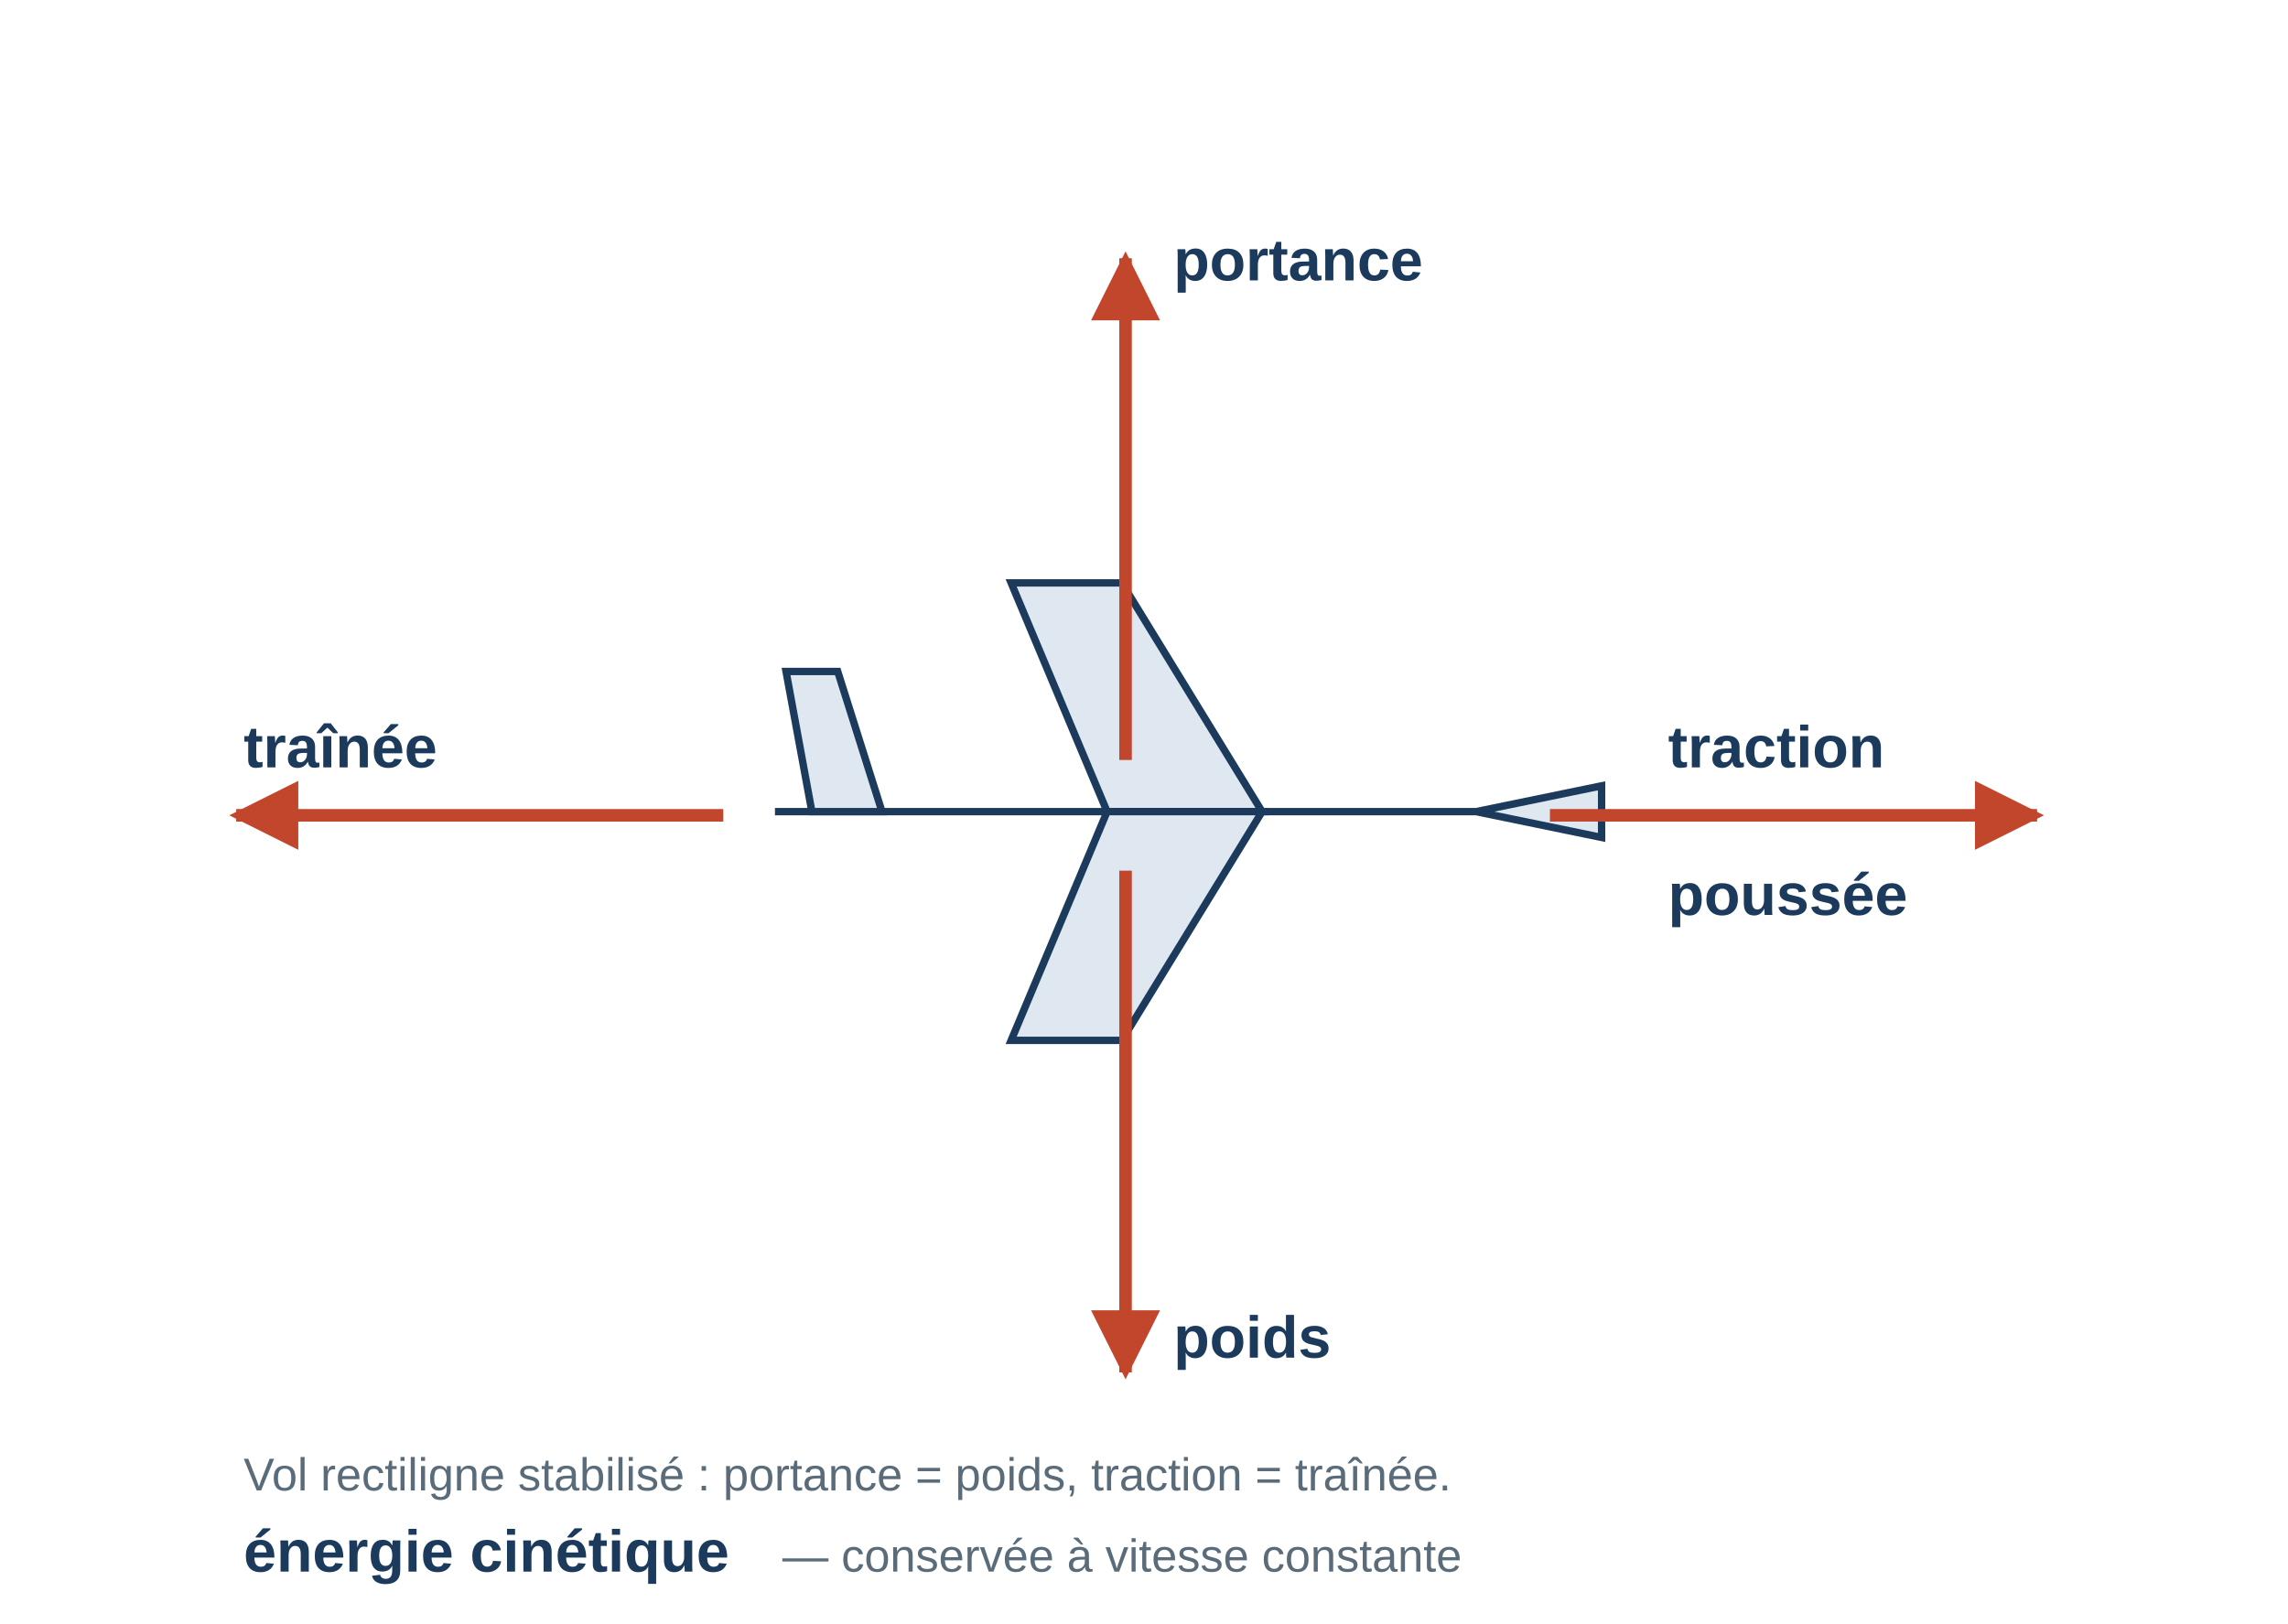
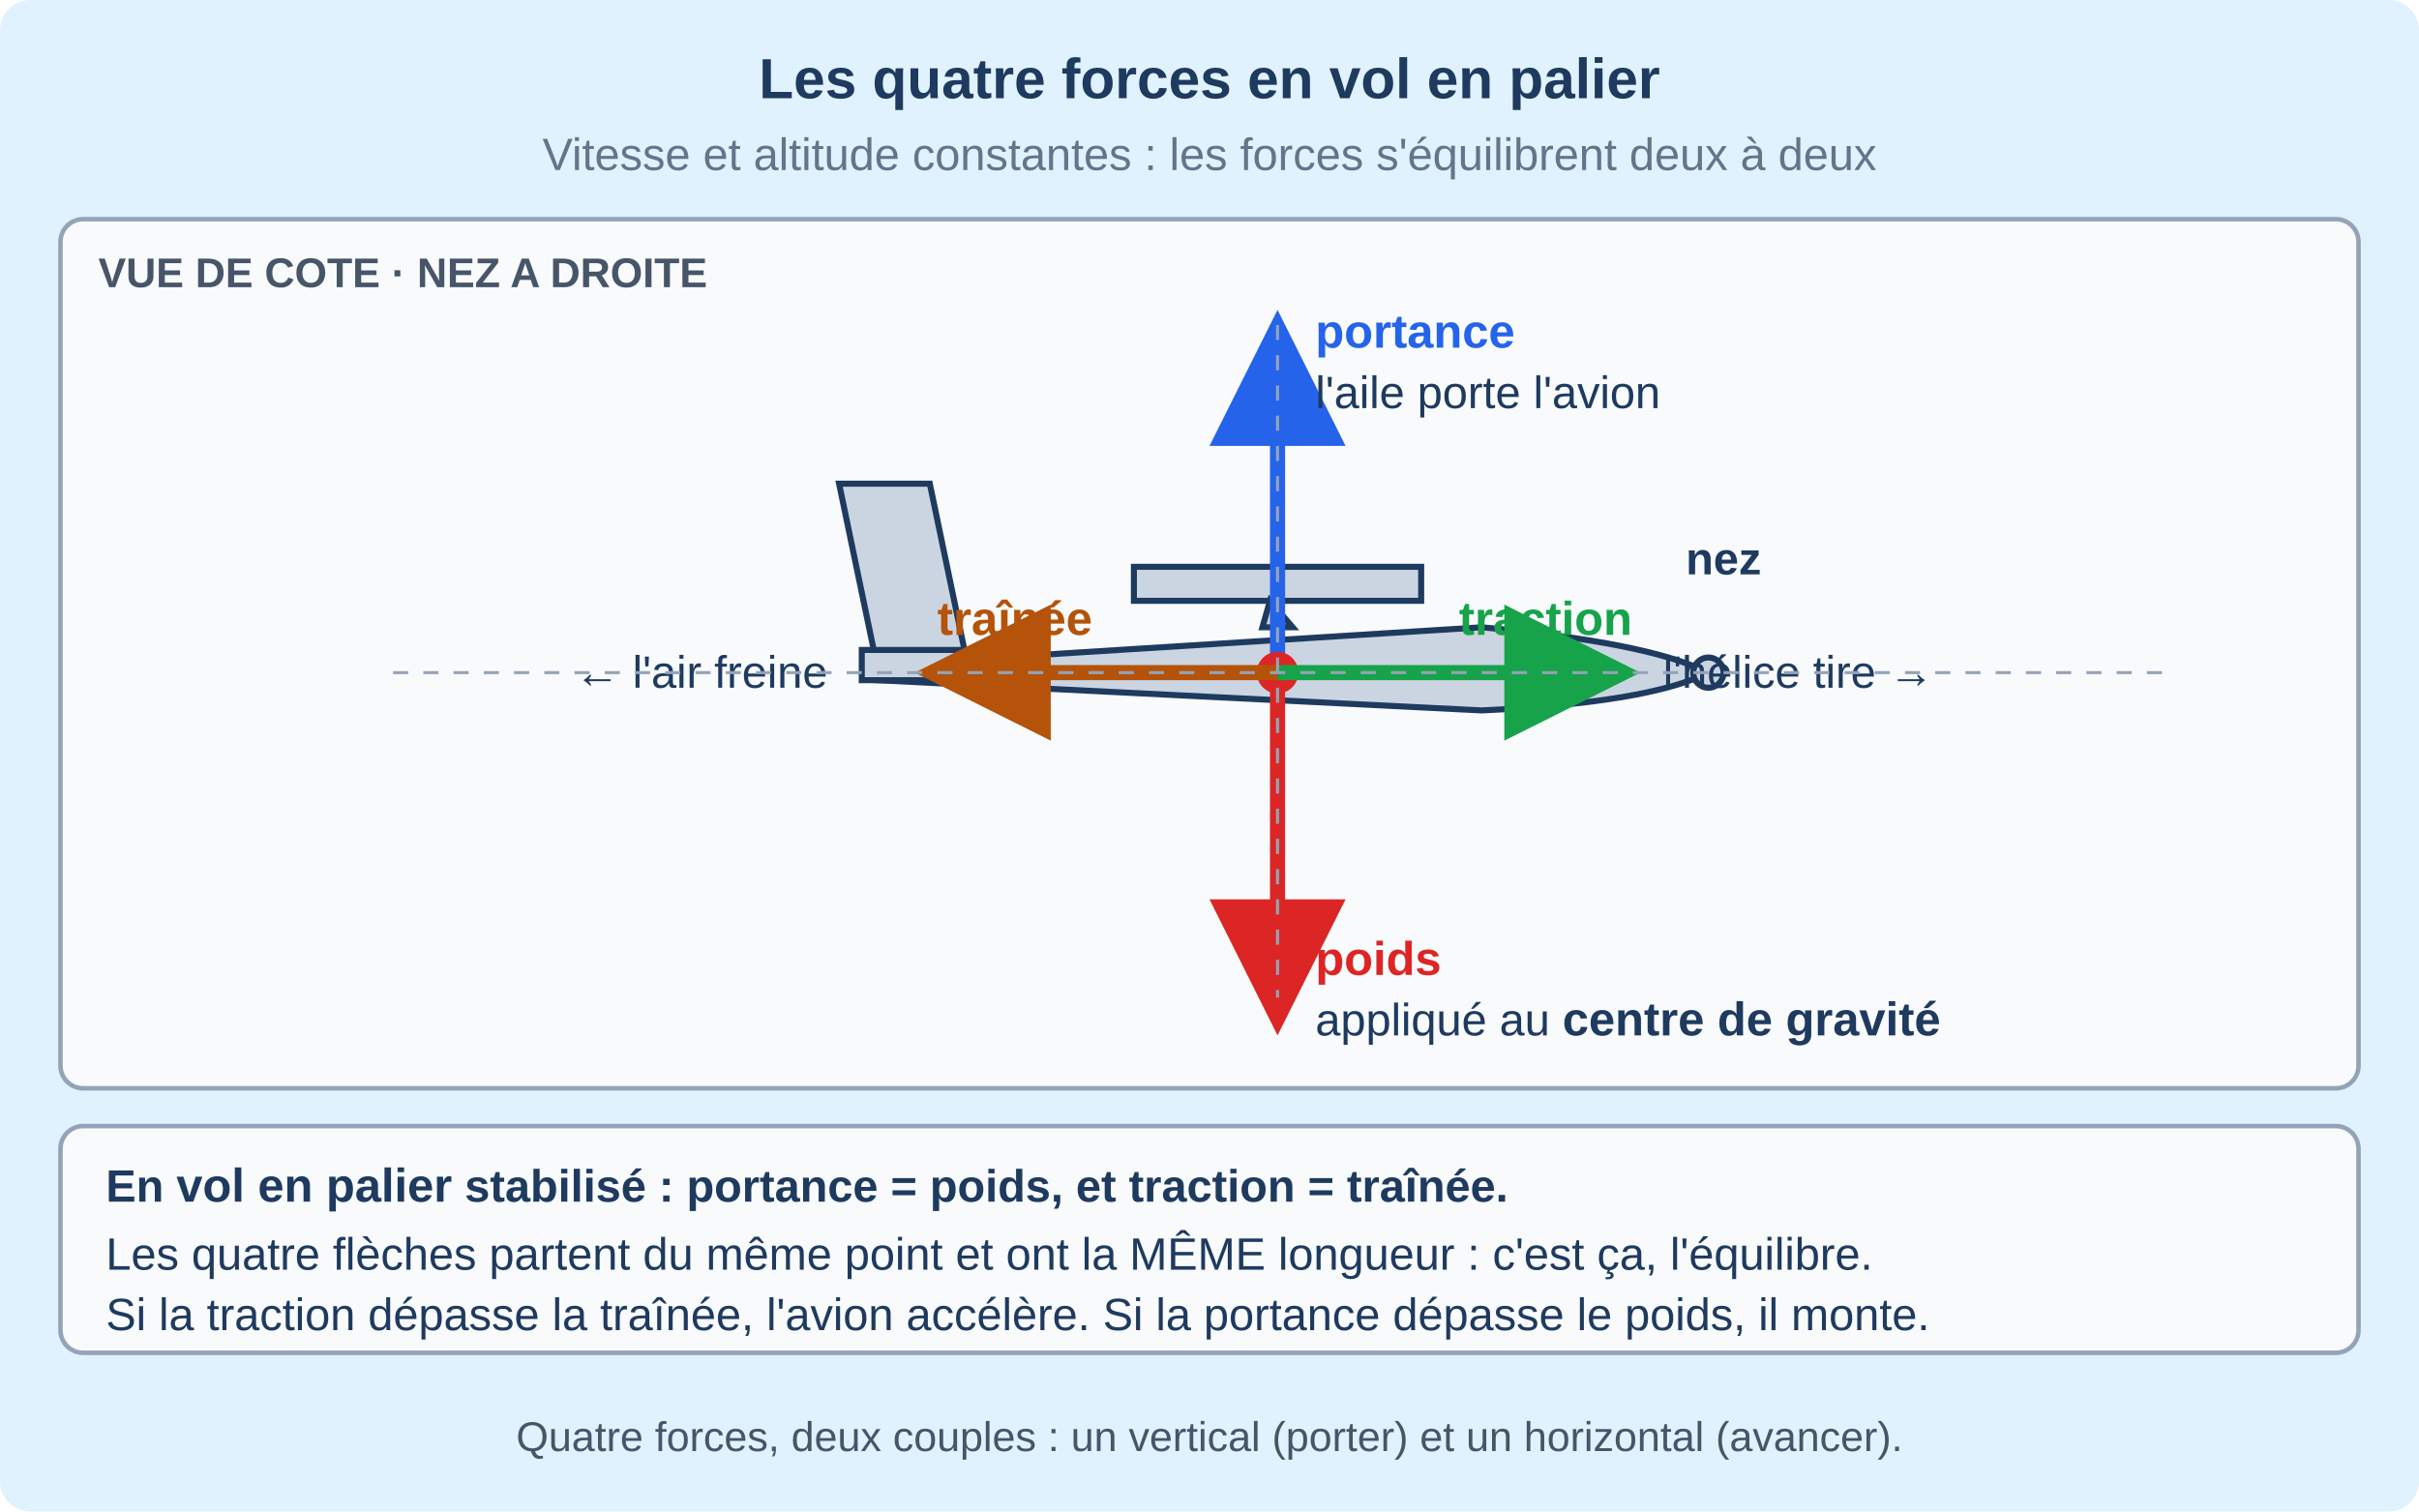
- <svg xmlns="http://www.w3.org/2000/svg" viewBox="0 0 620 440" role="img" aria-labelledby="t">
-   <style>
- .pl{fill:#dfe8f0;stroke:#1b3a5c;stroke-width:2}
- .f{stroke:#c1462c;stroke-width:3.4;fill:none;marker-end:url(#a)}
- text{font-family:Arial,Helvetica,sans-serif;font-size:16px;fill:#1b3a5c}
- .aerolex-terme{font-weight:bold;cursor:pointer}
- .sub{font-size:12.5px;fill:#5a6b7a;font-weight:normal}
- </style>
+ <svg xmlns="http://www.w3.org/2000/svg" viewBox="0 0 640 400" role="img" aria-labelledby="tf" style="max-width:100%;width:100%;height:auto;display:block">
  <defs>
-     <marker id="a" viewBox="0 0 10 10" refX="9" refY="5" markerWidth="5.5" markerHeight="5.5" orient="auto">
-       <path d="M0 0 10 5 0 10z" fill="#c1462c" />
+     <marker id="ff-b" markerWidth="9" markerHeight="9" refX="8" refY="4.5" orient="auto">
+       <path d="M0,0 L9,4.5 L0,9 Z" fill="#2563eb" />
+     </marker>
+     <marker id="ff-r" markerWidth="9" markerHeight="9" refX="8" refY="4.5" orient="auto">
+       <path d="M0,0 L9,4.5 L0,9 Z" fill="#dc2626" />
+     </marker>
+     <marker id="ff-g" markerWidth="9" markerHeight="9" refX="8" refY="4.5" orient="auto">
+       <path d="M0,0 L9,4.5 L0,9 Z" fill="#16a34a" />
+     </marker>
+     <marker id="ff-o" markerWidth="9" markerHeight="9" refX="8" refY="4.5" orient="auto">
+       <path d="M0,0 L9,4.5 L0,9 Z" fill="#b45309" />
    </marker>
  </defs>
-   <path class="pl" d="M210 220 h190 l34 -7 v14 l-34 -7" />
-   <path class="pl" d="M300 220 l-26 -62 h30 l38 62z" />
-   <path class="pl" d="M300 220 l-26 62 h30 l38 -62z" />
-   <path class="pl" d="M220 220 l-7 -38 h14 l12 38z" />
-   <line class="f" x1="305" y1="206" x2="305" y2="70" />
-   <text class="aerolex-terme" data-slug="portance" x="318" y="76">portance</text>
-   <line class="f" x1="305" y1="236" x2="305" y2="372" />
-   <text class="aerolex-terme" data-slug="poids" x="318" y="368">poids</text>
-   <line class="f" x1="420" y1="221" x2="552" y2="221" />
-   <text class="aerolex-terme" data-slug="traction" x="452" y="208">traction</text>
-   <text class="aerolex-terme" data-slug="poussee" x="452" y="248">poussée</text>
-   <line class="f" x1="196" y1="221" x2="64" y2="221" />
-   <text class="aerolex-terme" data-slug="trainee" x="66" y="208">traînée</text>
-   <text class="sub" x="66" y="404">Vol rectiligne stabilisé : portance = poids, traction = traînée.</text>
-   <text class="aerolex-terme" data-slug="energie-cinetique" x="66" y="426">énergie cinétique</text>
-   <text class="sub" x="212" y="426">— conservée à vitesse constante</text>
+   <rect width="640" height="400" fill="#e0f2fe" rx="8" />
+   <text x="320" y="26" text-anchor="middle" font-family="Arial" font-size="15" font-weight="700" fill="#1e3a5f">Les quatre forces en vol en palier</text>
+   <text x="320" y="45" text-anchor="middle" font-family="Arial" font-size="12" fill="#64748b">Vitesse et altitude constantes : les forces s'équilibrent deux à deux</text>
+   <style>
+ .cad{fill:#f8fafc;stroke:#94a3b8;stroke-width:1.2}
+ .vt{font-family:Arial;font-size:11px;font-weight:700;fill:#475569}
+ .av{fill:#cbd5e1;stroke:#1e3a5f;stroke-width:1.6}
+ .lb{font-family:Arial;font-size:12px;fill:#1e3a5f}
+ .aerolex-terme{font-family:Arial;font-size:12.5px;font-weight:700;cursor:pointer}
+ </style>
+   <rect class="cad" x="16" y="58" width="608" height="230" rx="6" />
+   <text class="vt" x="26" y="76">VUE DE COTE · NEZ A DROITE</text>
+   <path class="av" d="M232 176 L392 166 Q436 170 452 178 Q436 186 392 188 L232 180 Z" />
+   <rect class="av" x="300" y="150" width="76" height="9" />
+   <path class="av" d="M336 159 L342 166 L334 166 Z" fill="#94a3b8" />
+   <path class="av" d="M232 176 L222 128 L246 128 L256 176 Z" />
+   <rect class="av" x="228" y="172" width="42" height="8" />
+   <circle class="av" cx="452" cy="178" r="4" fill="#94a3b8" />
+   <text class="lb" x="446" y="152" fill="#16a34a" font-weight="700" font-size="11">nez</text>
+   <line x1="338" y1="178" x2="338" y2="86" stroke="#2563eb" stroke-width="4" marker-end="url(#ff-b)" />
+   <text class="aerolex-terme" data-slug="portance" x="348" y="92" fill="#2563eb">portance</text>
+   <text class="lb" x="348" y="108" font-size="10.5" fill="#64748b">l'aile porte l'avion</text>
+   <circle cx="338" cy="178" r="5.5" fill="#dc2626" />
+   <line x1="338" y1="178" x2="338" y2="270" stroke="#dc2626" stroke-width="4" marker-end="url(#ff-r)" />
+   <text class="aerolex-terme" data-slug="poids" x="348" y="258" fill="#dc2626">poids</text>
+   <text class="lb" x="348" y="274" font-size="10.5" fill="#64748b">appliqué au <tspan class="aerolex-terme" data-slug="centre-de-gravite" font-size="10.5">centre de gravité</tspan>
+   </text>
+   <line x1="338" y1="178" x2="430" y2="178" stroke="#16a34a" stroke-width="4" marker-end="url(#ff-g)" />
+   <text class="aerolex-terme" data-slug="traction" x="386" y="168" fill="#16a34a">traction</text>
+   <text class="lb" x="440" y="182" font-size="10.5" fill="#64748b">l'hélice tire →</text>
+   <line x1="338" y1="178" x2="246" y2="178" stroke="#b45309" stroke-width="4" marker-end="url(#ff-o)" />
+   <text class="aerolex-terme" data-slug="trainee" x="248" y="168" fill="#b45309">traînée</text>
+   <text class="lb" x="152" y="182" font-size="10.5" fill="#64748b">← l'air freine</text>
+   <line x1="104" y1="178" x2="576" y2="178" stroke="#94a3b8" stroke-width="0.8" stroke-dasharray="4 4" />
+   <line x1="338" y1="86" x2="338" y2="264" stroke="#94a3b8" stroke-width="0.8" stroke-dasharray="4 4" />
+   <rect class="cad" x="16" y="298" width="608" height="60" rx="6" />
+   <text class="lb" x="28" y="318" font-weight="700">En <tspan class="aerolex-terme" data-slug="vol-en-palier">vol en palier</tspan> stabilisé : portance = poids, et traction = traînée.</text>
+   <text class="lb" x="28" y="336" font-size="11">Les quatre flèches partent du même point et ont la MÊME longueur : c'est ça, l'équilibre.</text>
+   <text class="lb" x="28" y="352" font-size="10.5" fill="#64748b">Si la traction dépasse la traînée, l'avion accélère. Si la portance dépasse le poids, il monte.</text>
+   <text x="320" y="384" text-anchor="middle" font-family="Arial" font-size="11" fill="#475569">Quatre forces, deux couples : un vertical (porter) et un horizontal (avancer).</text>
</svg>
